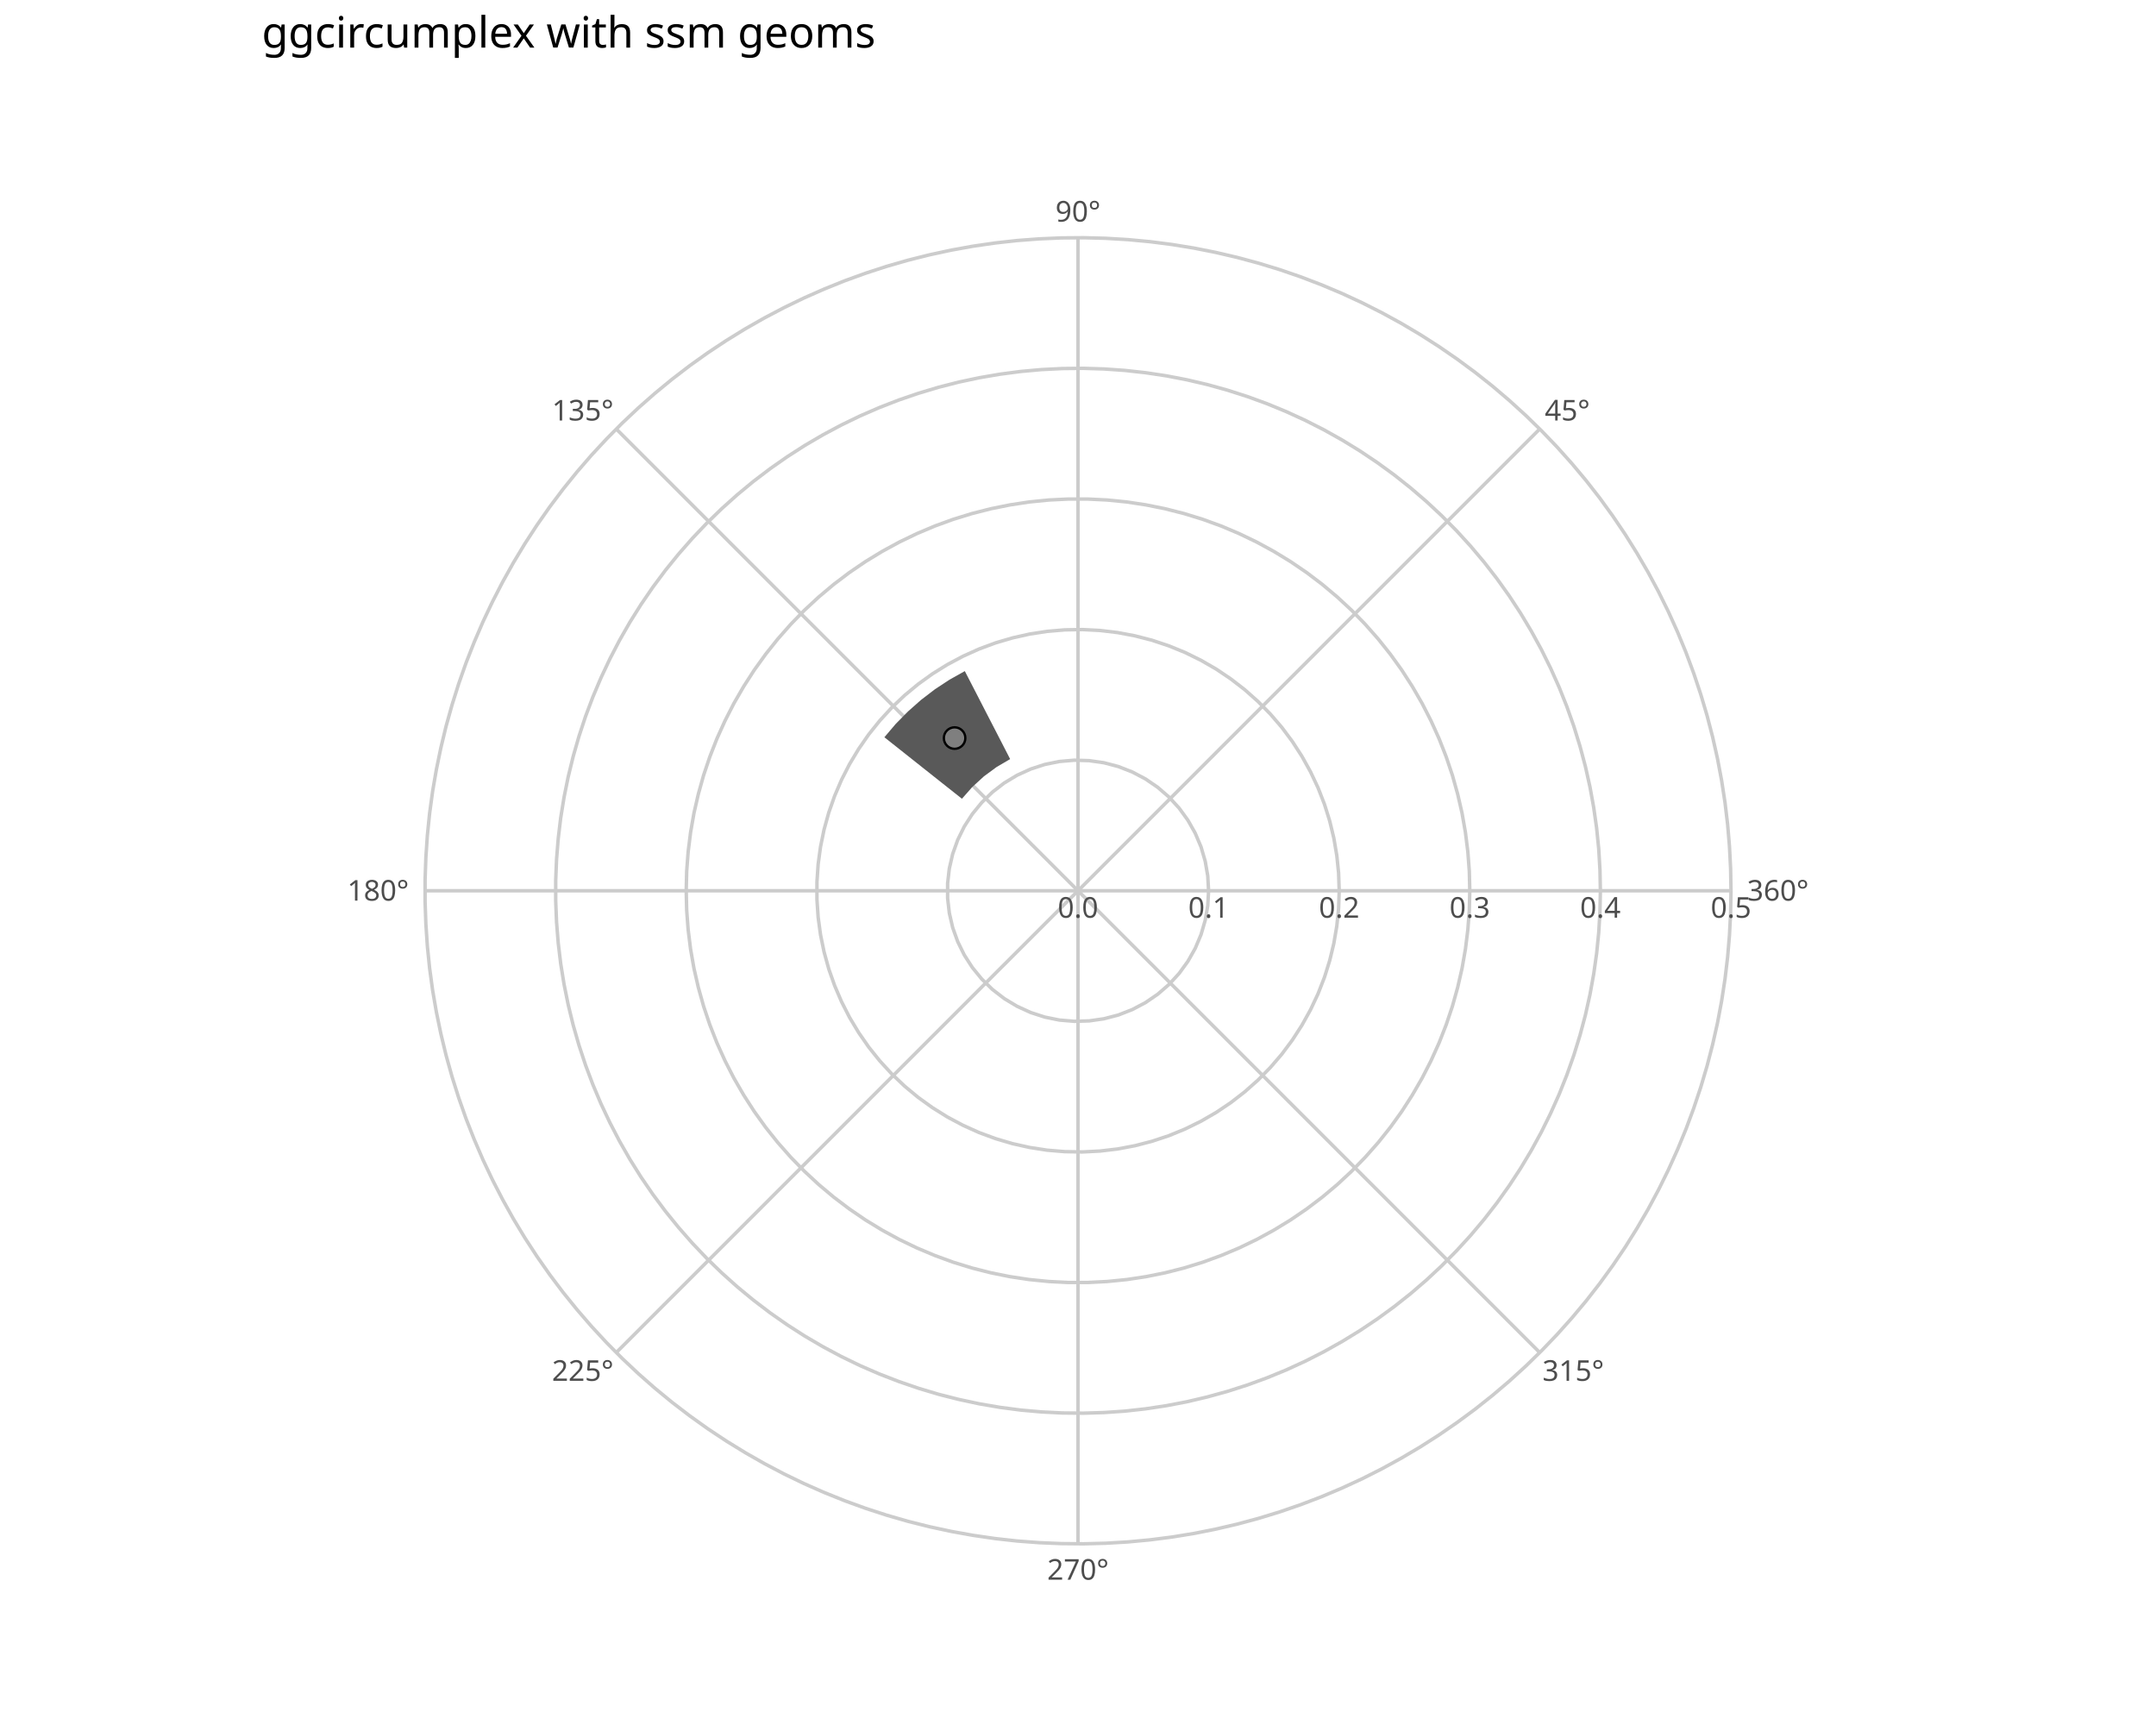
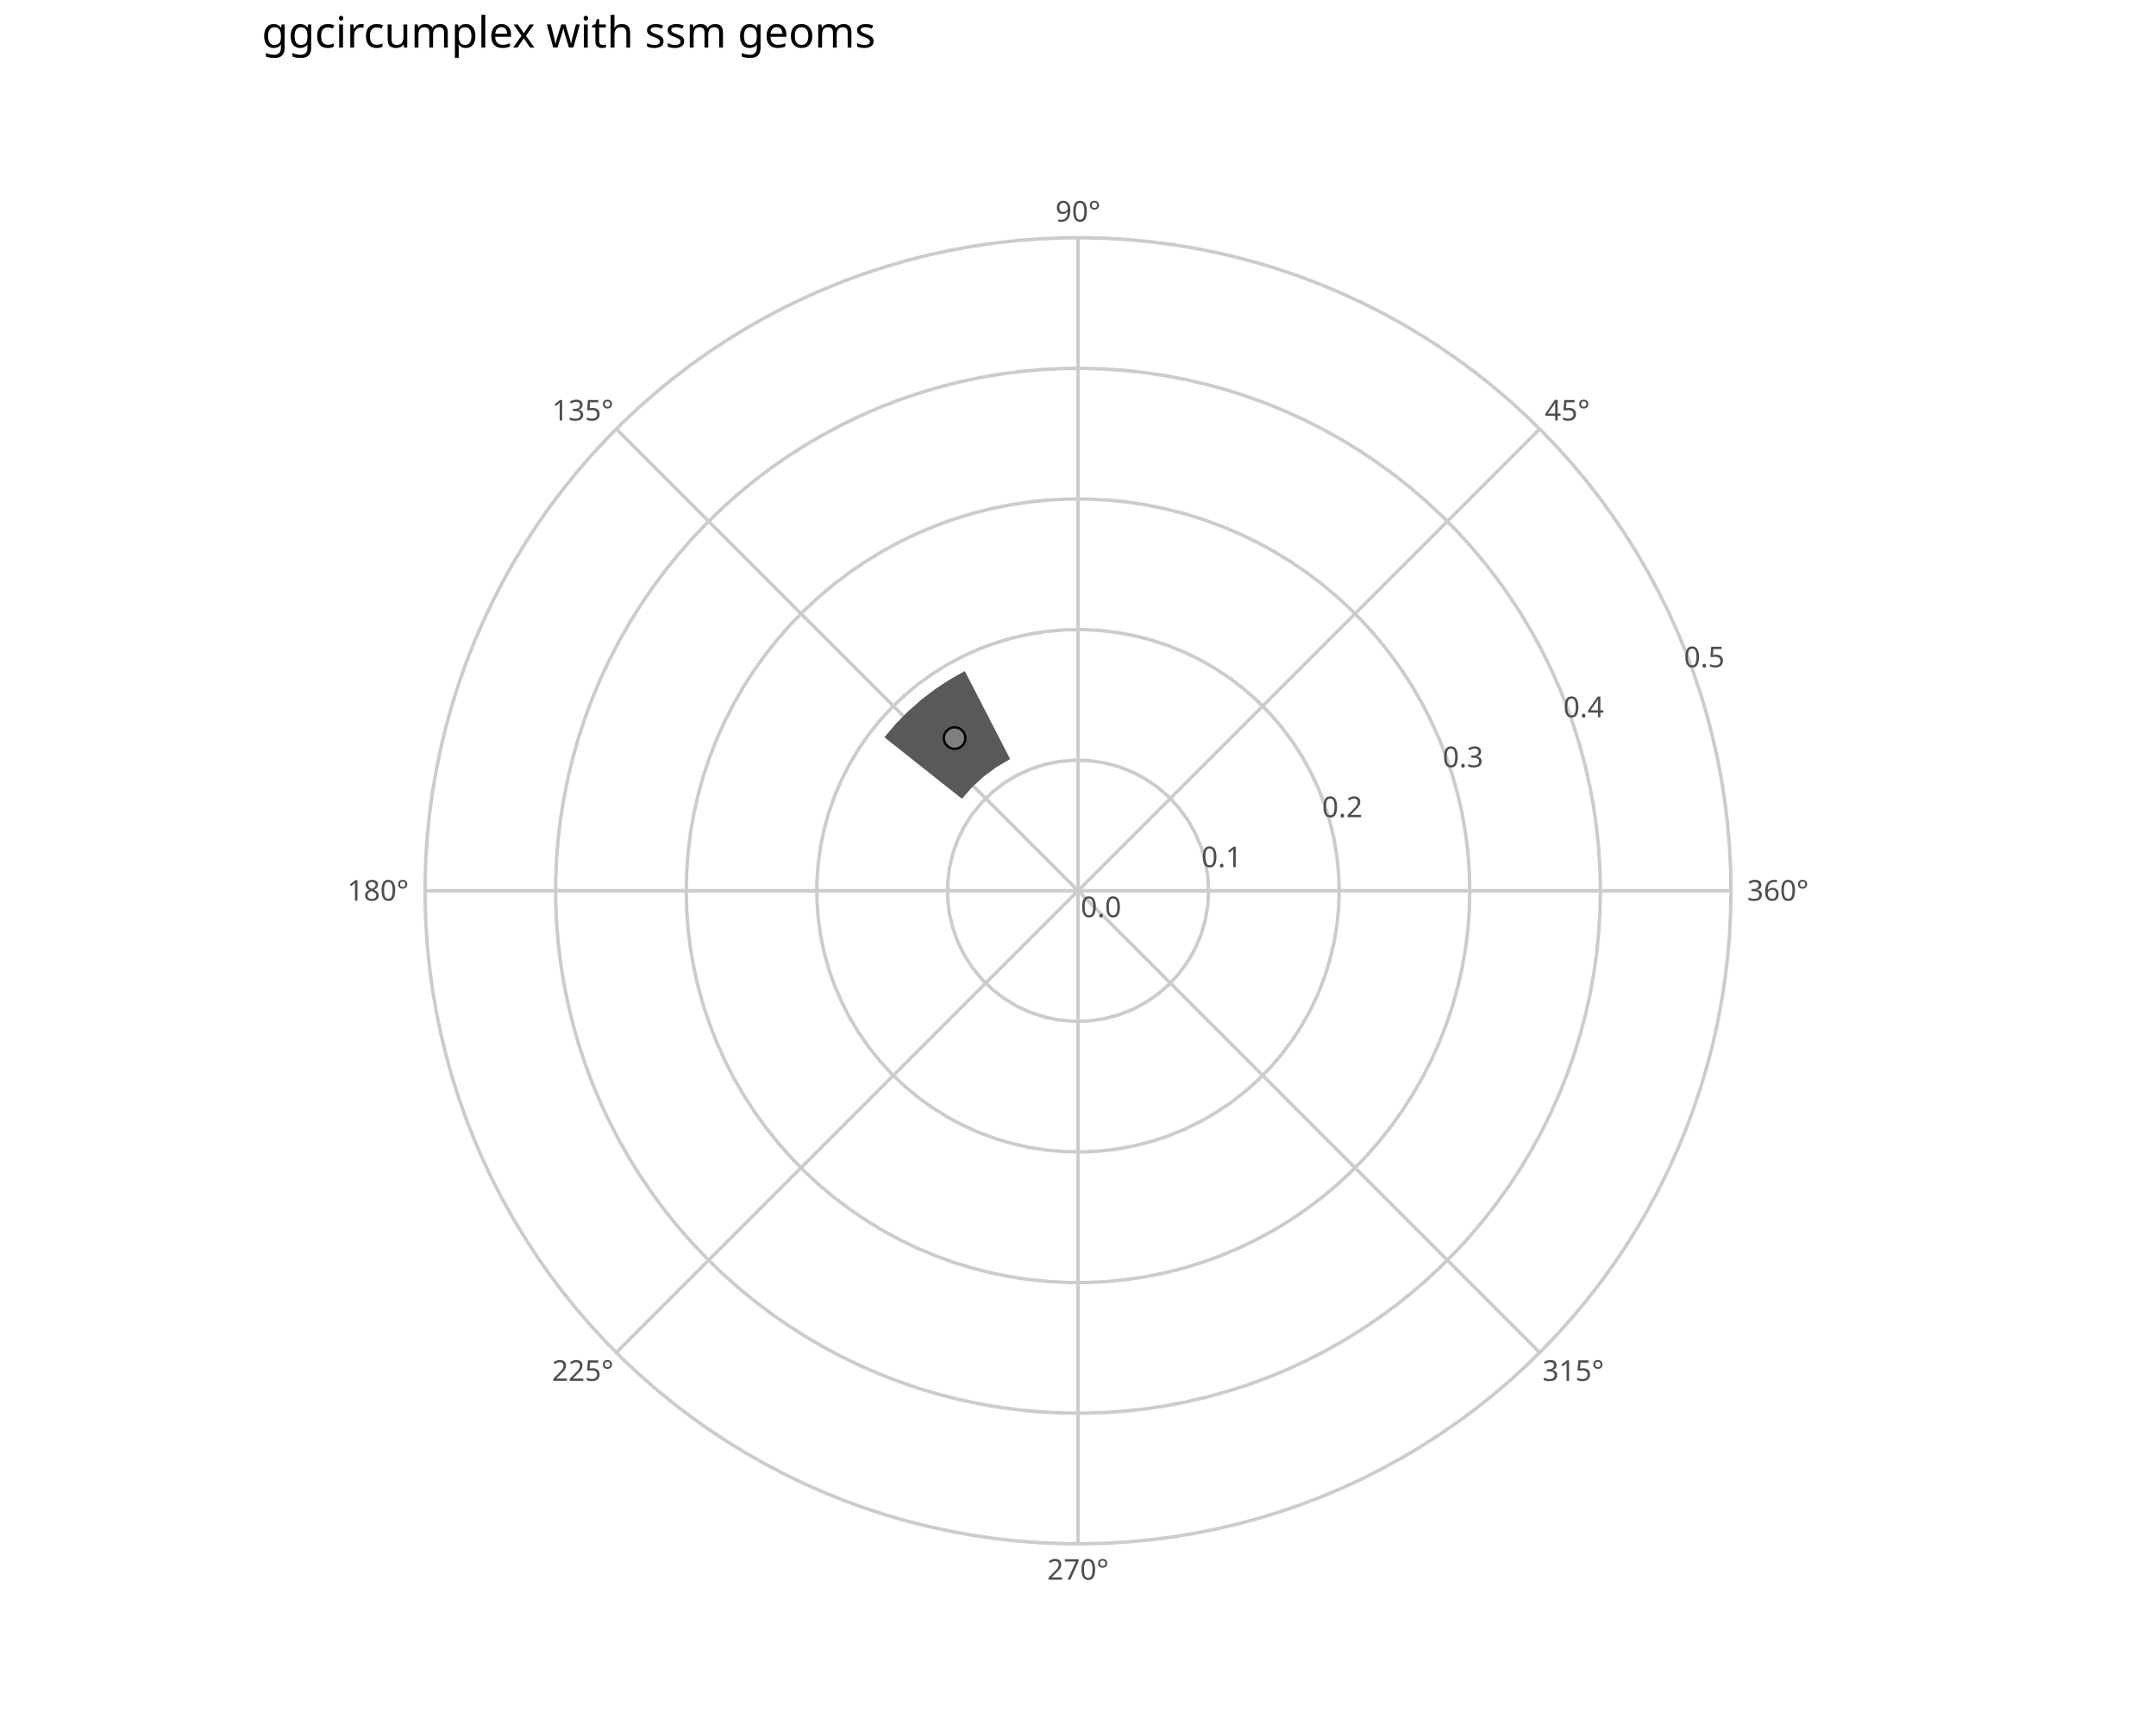
<svg xmlns="http://www.w3.org/2000/svg" class="svglite" data-engine-version="2.0" width="720.00pt" height="576.00pt" viewBox="0 0 720.00 576.00">
  <defs>
    <style type="text/css">
    .svglite line, .svglite polyline, .svglite polygon, .svglite path, .svglite rect, .svglite circle {
      fill: none;
      stroke: #000000;
      stroke-linecap: round;
      stroke-linejoin: round;
      stroke-miterlimit: 10.00;
    }
  </style>
  </defs>
  <rect width="100%" height="100%" style="stroke: none; fill: #FFFFFF;" />
  <defs>
    <clipPath id="cpMC4wMHw3MjAuMDB8MC4wMHw1NzYuMDA=">
      <rect x="0.00" y="0.00" width="720.00" height="576.00" />
    </clipPath>
  </defs>
  <g clip-path="url(#cpMC4wMHw3MjAuMDB8MC4wMHw1NzYuMDA=)">
</g>
  <defs>
    <clipPath id="cpODEuNDR8NjM4LjU2fDAuMDB8NTc2LjAw">
      <rect x="81.44" y="0.00" width="557.12" height="576.00" />
    </clipPath>
  </defs>
  <g clip-path="url(#cpODEuNDR8NjM4LjU2fDAuMDB8NTc2LjAw)">
    <rect x="81.44" y="0.00" width="557.12" height="576.00" style="stroke-width: 1.16; stroke: none; fill: #FFFFFF;" />
  </g>
  <g clip-path="url(#cpMC4wMHw3MjAuMDB8MC4wMHw1NzYuMDA=)">
    <polyline points="360.00,297.44 360.00,297.44 " style="stroke-width: 1.16; stroke: #CCCCCC; stroke-linecap: butt;" />
    <polyline points="403.61,297.44 403.33,292.47 402.48,287.56 401.08,282.78 399.14,278.20 396.69,273.86 393.76,269.83 390.40,266.16 386.63,262.90 382.52,260.09 378.12,257.77 373.48,255.96 368.66,254.69 363.73,253.99 358.75,253.84 353.79,254.27 348.91,255.26 344.18,256.80 339.65,258.87 335.38,261.44 331.44,264.48 327.87,267.95 324.72,271.80 322.02,275.99 319.83,280.46 318.15,285.15 317.03,290.00 316.46,294.95 316.46,299.93 317.03,304.88 318.15,309.73 319.83,314.42 322.02,318.88 324.72,323.07 327.87,326.93 331.44,330.40 335.38,333.44 339.65,336.01 344.18,338.08 348.91,339.62 353.79,340.61 358.75,341.03 363.73,340.89 368.66,340.18 373.48,338.92 378.12,337.11 382.52,334.79 386.63,331.98 390.40,328.72 393.76,325.05 396.69,321.02 399.14,316.68 401.08,312.09 402.48,307.32 403.33,302.41 403.61,297.44 " style="stroke-width: 1.16; stroke: #CCCCCC; stroke-linecap: butt;" />
    <polyline points="447.23,297.44 447.03,291.55 446.43,285.69 445.44,279.88 444.06,274.15 442.30,268.53 440.16,263.04 437.65,257.71 434.79,252.56 431.59,247.61 428.07,242.89 424.23,238.42 420.10,234.22 415.69,230.30 411.03,226.70 406.14,223.41 401.04,220.47 395.75,217.87 390.29,215.64 384.70,213.78 379.00,212.31 373.21,211.22 367.36,210.52 361.47,210.22 355.58,210.32 349.71,210.82 343.89,211.71 338.14,213.00 332.49,214.66 326.96,216.71 321.59,219.13 316.39,221.90 311.39,225.01 306.61,228.46 302.07,232.22 297.80,236.28 293.82,240.62 290.13,245.22 286.77,250.06 283.73,255.11 281.05,260.35 278.73,265.77 276.77,271.33 275.20,277.00 274.01,282.78 273.22,288.61 272.82,294.49 272.82,300.38 273.22,306.26 274.01,312.10 275.20,317.87 276.77,323.55 278.73,329.11 281.05,334.52 283.73,339.77 286.77,344.82 290.13,349.66 293.82,354.26 297.80,358.59 302.07,362.65 306.61,366.42 311.39,369.86 316.39,372.98 321.59,375.75 326.96,378.17 332.49,380.21 338.14,381.88 343.89,383.16 349.71,384.06 355.58,384.55 361.47,384.65 367.36,384.35 373.21,383.66 379.00,382.57 384.70,381.09 390.29,379.24 395.75,377.00 401.04,374.41 406.14,371.46 411.03,368.18 415.69,364.57 420.10,360.66 424.23,356.46 428.07,351.99 431.59,347.27 434.79,342.32 437.65,337.17 440.16,331.84 442.30,326.35 444.06,320.73 445.44,315.00 446.43,309.19 447.03,303.33 447.23,297.44 " style="stroke-width: 1.16; stroke: #CCCCCC; stroke-linecap: butt;" />
    <polyline points="490.84,297.44 490.68,290.92 490.19,284.41 489.38,277.94 488.25,271.51 486.79,265.15 485.03,258.87 482.95,252.69 480.57,246.62 477.88,240.67 474.91,234.86 471.64,229.21 468.11,223.73 464.30,218.44 460.23,213.34 455.91,208.44 451.36,203.77 446.58,199.34 441.58,195.14 436.38,191.20 430.99,187.53 425.42,184.13 419.69,181.01 413.81,178.18 407.80,175.64 401.67,173.41 395.44,171.49 389.11,169.88 382.72,168.59 376.27,167.61 369.78,166.96 363.26,166.64 356.74,166.64 350.22,166.96 343.73,167.61 337.28,168.59 330.89,169.88 324.56,171.49 318.33,173.41 312.20,175.64 306.19,178.18 300.31,181.01 294.58,184.13 289.01,187.53 283.62,191.20 278.42,195.14 273.42,199.34 268.64,203.77 264.09,208.44 259.77,213.34 255.70,218.44 251.89,223.73 248.36,229.21 245.09,234.86 242.12,240.67 239.43,246.62 237.05,252.69 234.97,258.87 233.21,265.15 231.75,271.51 230.62,277.94 229.81,284.41 229.32,290.92 229.16,297.44 229.32,303.96 229.81,310.47 230.62,316.94 231.75,323.36 233.21,329.72 234.97,336.00 237.05,342.19 239.43,348.26 242.12,354.21 245.09,360.01 248.36,365.66 251.89,371.14 255.70,376.44 259.77,381.54 264.09,386.43 268.64,391.10 273.42,395.54 278.42,399.73 283.62,403.67 289.01,407.35 294.58,410.75 300.31,413.87 306.19,416.70 312.20,419.23 318.33,421.47 324.56,423.39 330.89,425.00 337.28,426.29 343.73,427.26 350.22,427.91 356.74,428.24 363.26,428.24 369.78,427.91 376.27,427.26 382.72,426.29 389.11,425.00 395.44,423.39 401.67,421.47 407.80,419.23 413.81,416.70 419.69,413.87 425.42,410.75 430.99,407.35 436.38,403.67 441.58,399.73 446.58,395.54 451.36,391.10 455.91,386.43 460.23,381.54 464.30,376.44 468.11,371.14 471.64,365.66 474.91,360.01 477.88,354.21 480.57,348.26 482.95,342.19 485.03,336.00 486.79,329.72 488.25,323.36 489.38,316.94 490.19,310.47 490.68,303.96 490.84,297.44 " style="stroke-width: 1.16; stroke: #CCCCCC; stroke-linecap: butt;" />
    <polyline points="534.45,297.44 534.31,290.46 533.90,283.49 533.20,276.54 532.22,269.63 530.97,262.76 529.45,255.95 527.65,249.20 525.59,242.53 523.26,235.95 520.67,229.47 517.82,223.10 514.72,216.84 511.37,210.72 507.78,204.73 503.95,198.89 499.89,193.21 495.61,187.70 491.11,182.36 486.40,177.20 481.49,172.24 476.39,167.48 471.09,162.93 465.62,158.59 459.98,154.48 454.18,150.59 448.23,146.94 442.14,143.53 435.92,140.37 429.57,137.46 423.12,134.80 416.56,132.41 409.91,130.28 403.18,128.41 396.38,126.82 389.53,125.50 382.63,124.46 375.69,123.69 368.72,123.20 361.75,122.99 354.76,123.06 347.79,123.41 340.84,124.04 333.92,124.95 327.04,126.13 320.21,127.58 313.44,129.31 306.76,131.31 300.15,133.57 293.64,136.10 287.24,138.88 280.96,141.92 274.80,145.21 268.77,148.74 262.90,152.51 257.18,156.51 251.62,160.73 246.24,165.18 241.04,169.84 236.03,174.70 231.22,179.76 226.61,185.01 222.22,190.43 218.05,196.03 214.10,201.79 210.39,207.70 206.92,213.76 203.70,219.95 200.72,226.27 198.00,232.70 195.54,239.23 193.35,245.86 191.42,252.57 189.76,259.35 188.37,266.19 187.25,273.08 186.42,280.01 185.86,286.97 185.58,293.95 185.58,300.93 185.86,307.90 186.42,314.86 187.25,321.79 188.37,328.69 189.76,335.53 191.42,342.31 193.35,349.02 195.54,355.64 198.00,362.18 200.72,368.61 203.70,374.92 206.92,381.11 210.39,387.17 214.10,393.09 218.05,398.85 222.22,404.45 226.61,409.87 231.22,415.12 236.03,420.18 241.04,425.04 246.24,429.70 251.62,434.14 257.18,438.37 262.90,442.37 268.77,446.14 274.80,449.67 280.96,452.96 287.24,456.00 293.64,458.78 300.15,461.30 306.76,463.57 313.44,465.57 320.21,467.29 327.04,468.75 333.92,469.93 340.84,470.84 347.79,471.46 354.76,471.81 361.75,471.88 368.72,471.67 375.69,471.19 382.63,470.42 389.53,469.37 396.38,468.06 403.18,466.46 409.91,464.60 416.56,462.47 423.12,460.07 429.57,457.42 435.92,454.51 442.14,451.34 448.23,447.93 454.18,444.28 459.98,440.40 465.62,436.28 471.09,431.95 476.39,427.39 481.49,422.63 486.40,417.67 491.11,412.52 495.61,407.18 499.89,401.67 503.95,395.99 507.78,390.15 511.37,384.16 514.72,378.04 517.82,371.78 520.67,365.41 523.26,358.92 525.59,352.34 527.65,345.67 529.45,338.93 530.97,332.11 532.22,325.25 533.20,318.33 533.90,311.39 534.31,304.42 534.45,297.44 " style="stroke-width: 1.16; stroke: #CCCCCC; stroke-linecap: butt;" />
    <polyline points="578.07,297.44 577.94,290.03 577.56,282.64 576.94,275.26 576.06,267.90 574.93,260.59 573.56,253.31 571.93,246.08 570.07,238.91 567.96,231.82 565.61,224.79 563.03,217.85 560.21,211.00 557.16,204.26 553.88,197.61 550.38,191.09 546.65,184.69 542.72,178.41 538.57,172.28 534.22,166.28 529.66,160.44 524.91,154.76 519.97,149.24 514.85,143.90 509.55,138.73 504.07,133.74 498.43,128.94 492.63,124.34 486.67,119.94 480.57,115.74 474.33,111.75 467.96,107.97 461.47,104.42 454.85,101.08 448.13,97.97 441.31,95.10 434.39,92.45 427.39,90.04 420.31,87.88 413.15,85.95 405.94,84.27 398.68,82.83 391.37,81.64 384.02,80.70 376.65,80.01 369.26,79.57 361.85,79.38 354.45,79.44 347.05,79.76 339.66,80.32 332.30,81.14 324.97,82.20 317.68,83.52 310.44,85.08 303.26,86.88 296.14,88.93 289.10,91.22 282.14,93.74 275.27,96.51 268.49,99.50 261.83,102.72 255.27,106.17 248.84,109.83 242.53,113.72 236.36,117.81 230.33,122.11 224.45,126.62 218.73,131.32 213.17,136.21 207.78,141.29 202.57,146.55 197.53,151.98 192.69,157.58 188.03,163.35 183.58,169.26 179.33,175.33 175.29,181.53 171.46,187.87 167.85,194.34 164.46,200.92 161.29,207.62 158.36,214.42 155.65,221.31 153.19,228.29 150.96,235.36 148.97,242.49 147.23,249.69 145.73,256.94 144.47,264.24 143.47,271.58 142.72,278.95 142.22,286.33 141.96,293.74 141.96,301.14 142.22,308.54 142.72,315.93 143.47,323.30 144.47,330.64 145.73,337.94 147.23,345.19 148.97,352.39 150.96,359.52 153.19,366.58 155.65,373.57 158.36,380.46 161.29,387.26 164.46,393.96 167.85,400.54 171.46,407.01 175.29,413.35 179.33,419.55 183.58,425.62 188.03,431.53 192.69,437.29 197.53,442.89 202.57,448.33 207.78,453.59 213.17,458.67 218.73,463.56 224.45,468.26 230.33,472.76 236.36,477.07 242.53,481.16 248.84,485.04 255.27,488.71 261.83,492.16 268.49,495.38 275.27,498.37 282.14,501.13 289.10,503.66 296.14,505.95 303.26,508.00 310.44,509.80 317.68,511.36 324.97,512.67 332.30,513.74 339.66,514.56 347.05,515.12 354.45,515.43 361.85,515.50 369.26,515.31 376.65,514.87 384.02,514.18 391.37,513.24 398.68,512.05 405.94,510.61 413.15,508.93 420.31,507.00 427.39,504.83 434.39,502.42 441.31,499.78 448.13,496.90 454.85,493.80 461.47,490.46 467.96,486.90 474.33,483.13 480.57,479.14 486.67,474.94 492.63,470.54 498.43,465.93 504.07,461.14 509.55,456.15 514.85,450.98 519.97,445.63 524.91,440.11 529.66,434.43 534.22,428.59 538.57,422.60 542.72,416.47 546.65,410.19 550.38,403.79 553.88,397.26 557.16,390.62 560.21,383.87 563.03,377.03 565.61,370.09 567.96,363.06 570.07,355.96 571.93,348.80 573.56,341.57 574.93,334.29 576.06,326.97 576.94,319.62 577.56,312.24 577.94,304.84 578.07,297.44 " style="stroke-width: 1.16; stroke: #CCCCCC; stroke-linecap: butt;" />
    <polyline points="360.00,297.44 360.00,289.92 360.00,282.40 360.00,274.88 360.00,267.36 360.00,259.84 360.00,252.32 360.00,244.80 360.00,237.28 360.00,229.76 360.00,222.24 360.00,214.72 360.00,207.20 360.00,199.68 360.00,192.16 360.00,184.65 360.00,177.13 360.00,169.61 360.00,162.09 360.00,154.57 360.00,147.05 360.00,139.53 360.00,132.01 360.00,124.49 360.00,116.97 360.00,109.45 360.00,101.93 360.00,94.41 360.00,86.89 360.00,79.37 " style="stroke-width: 1.16; stroke: #CCCCCC; stroke-linecap: butt;" />
    <polyline points="360.00,297.44 354.68,292.12 349.37,286.80 344.05,281.49 338.73,276.17 333.41,270.85 328.10,265.54 322.78,260.22 317.46,254.90 312.15,249.58 306.83,244.27 301.51,238.95 296.19,233.63 290.88,228.32 285.56,223.00 280.24,217.68 274.93,212.36 269.61,207.05 264.29,201.73 258.97,196.41 253.66,191.10 248.34,185.78 243.02,180.46 237.71,175.14 232.39,169.83 227.07,164.51 221.75,159.19 216.44,153.88 211.12,148.56 205.80,143.24 " style="stroke-width: 1.16; stroke: #CCCCCC; stroke-linecap: butt;" />
    <polyline points="360.00,297.44 352.48,297.44 344.96,297.44 337.44,297.44 329.92,297.44 322.40,297.44 314.88,297.44 307.36,297.44 299.84,297.44 292.32,297.44 284.80,297.44 277.28,297.44 269.77,297.44 262.25,297.44 254.73,297.44 247.21,297.44 239.69,297.44 232.17,297.44 224.65,297.44 217.13,297.44 209.61,297.44 202.09,297.44 194.57,297.44 187.05,297.44 179.53,297.44 172.01,297.44 164.49,297.44 156.97,297.44 149.45,297.44 141.93,297.44 " style="stroke-width: 1.16; stroke: #CCCCCC; stroke-linecap: butt;" />
    <polyline points="360.00,297.44 354.68,302.76 349.37,308.07 344.05,313.39 338.73,318.71 333.41,324.02 328.10,329.34 322.78,334.66 317.46,339.98 312.15,345.29 306.83,350.61 301.51,355.93 296.19,361.24 290.88,366.56 285.56,371.88 280.24,377.20 274.93,382.51 269.61,387.83 264.29,393.15 258.97,398.46 253.66,403.78 248.34,409.10 243.02,414.42 237.71,419.73 232.39,425.05 227.07,430.37 221.75,435.68 216.44,441.00 211.12,446.32 205.80,451.64 " style="stroke-width: 1.16; stroke: #CCCCCC; stroke-linecap: butt;" />
    <polyline points="360.00,297.44 360.00,304.96 360.00,312.48 360.00,320.00 360.00,327.52 360.00,335.04 360.00,342.56 360.00,350.08 360.00,357.59 360.00,365.11 360.00,372.63 360.00,380.15 360.00,387.67 360.00,395.19 360.00,402.71 360.00,410.23 360.00,417.75 360.00,425.27 360.00,432.79 360.00,440.31 360.00,447.83 360.00,455.35 360.00,462.87 360.00,470.39 360.00,477.91 360.00,485.43 360.00,492.95 360.00,500.47 360.00,507.99 360.00,515.51 " style="stroke-width: 1.16; stroke: #CCCCCC; stroke-linecap: butt;" />
    <polyline points="360.00,297.44 365.32,302.76 370.63,308.07 375.95,313.39 381.27,318.71 386.59,324.02 391.90,329.34 397.22,334.66 402.54,339.98 407.85,345.29 413.17,350.61 418.49,355.93 423.81,361.24 429.12,366.56 434.44,371.88 439.76,377.20 445.07,382.51 450.39,387.83 455.71,393.15 461.03,398.46 466.34,403.78 471.66,409.10 476.98,414.42 482.29,419.73 487.61,425.05 492.93,430.37 498.25,435.68 503.56,441.00 508.88,446.32 514.20,451.64 " style="stroke-width: 1.16; stroke: #CCCCCC; stroke-linecap: butt;" />
    <polyline points="360.00,297.44 367.52,297.44 375.04,297.44 382.56,297.44 390.08,297.44 397.60,297.44 405.12,297.44 412.64,297.44 420.16,297.44 427.68,297.44 435.20,297.44 442.72,297.44 450.23,297.44 457.75,297.44 465.27,297.44 472.79,297.44 480.31,297.44 487.83,297.44 495.35,297.44 502.87,297.44 510.39,297.44 517.91,297.44 525.43,297.44 532.95,297.44 540.47,297.44 547.99,297.44 555.51,297.44 563.03,297.44 570.55,297.44 578.07,297.44 " style="stroke-width: 1.16; stroke: #CCCCCC; stroke-linecap: butt;" />
    <polyline points="360.00,297.44 365.32,292.12 370.63,286.80 375.95,281.49 381.27,276.17 386.59,270.85 391.90,265.54 397.22,260.22 402.54,254.90 407.85,249.58 413.17,244.27 418.49,238.95 423.81,233.63 429.12,228.32 434.44,223.00 439.76,217.68 445.07,212.36 450.39,207.05 455.71,201.73 461.03,196.41 466.34,191.10 471.66,185.78 476.98,180.46 482.29,175.14 487.61,169.83 492.93,164.51 498.25,159.19 503.56,153.88 508.88,148.56 514.20,143.24 " style="stroke-width: 1.16; stroke: #CCCCCC; stroke-linecap: butt;" />
    <polygon points="322.20,224.09 317.11,226.94 312.23,230.15 307.59,233.70 303.22,237.57 299.12,241.73 295.34,246.18 301.81,251.31 308.29,256.45 314.76,261.58 321.24,266.71 324.71,262.78 328.59,259.23 332.81,256.12 337.34,253.47 333.56,246.12 329.77,238.78 325.99,231.43 " style="stroke-width: 1.16; stroke: none; stroke-linecap: butt; stroke-linejoin: miter; fill: #595959;" />
    <circle cx="318.79" cy="246.45" r="3.59" style="stroke-width: 0.77; fill: #7F7F7F;" />
    <text x="360.00" y="73.99" text-anchor="middle" style="font-size: 9.60px; fill: #4D4D4D; font-family: sans;" textLength="14.52px" lengthAdjust="spacingAndGlyphs">90°</text>
    <text x="204.91" y="140.41" text-anchor="end" style="font-size: 9.60px; fill: #4D4D4D; font-family: sans;" textLength="19.86px" lengthAdjust="spacingAndGlyphs">135°</text>
    <text x="136.55" y="300.74" text-anchor="end" style="font-size: 9.60px; fill: #4D4D4D; font-family: sans;" textLength="19.86px" lengthAdjust="spacingAndGlyphs">180°</text>
    <text x="204.91" y="461.08" text-anchor="end" style="font-size: 9.60px; fill: #4D4D4D; font-family: sans;" textLength="19.86px" lengthAdjust="spacingAndGlyphs">225°</text>
    <text x="360.00" y="527.49" text-anchor="middle" style="font-size: 9.60px; fill: #4D4D4D; font-family: sans;" textLength="19.86px" lengthAdjust="spacingAndGlyphs">270°</text>
    <text x="515.09" y="461.08" style="font-size: 9.60px; fill: #4D4D4D; font-family: sans;" textLength="19.86px" lengthAdjust="spacingAndGlyphs">315°</text>
    <text x="583.45" y="300.74" style="font-size: 9.60px; fill: #4D4D4D; font-family: sans;" textLength="19.86px" lengthAdjust="spacingAndGlyphs">360°</text>
    <text x="515.87" y="140.41" style="font-size: 9.60px; fill: #4D4D4D; font-family: sans;" textLength="14.52px" lengthAdjust="spacingAndGlyphs">45°</text>
-     <text x="360.00" y="306.44" text-anchor="middle" style="font-size: 9.60px; fill: #4D4D4D; font-family: sans;" textLength="13.35px" lengthAdjust="spacingAndGlyphs">0.0</text>
-     <text x="403.61" y="306.44" text-anchor="middle" style="font-size: 9.60px; fill: #4D4D4D; font-family: sans;" textLength="13.35px" lengthAdjust="spacingAndGlyphs">0.1</text>
-     <text x="447.23" y="306.44" text-anchor="middle" style="font-size: 9.60px; fill: #4D4D4D; font-family: sans;" textLength="13.35px" lengthAdjust="spacingAndGlyphs">0.2</text>
-     <text x="490.84" y="306.44" text-anchor="middle" style="font-size: 9.60px; fill: #4D4D4D; font-family: sans;" textLength="13.35px" lengthAdjust="spacingAndGlyphs">0.3</text>
-     <text x="534.45" y="306.44" text-anchor="middle" style="font-size: 9.60px; fill: #4D4D4D; font-family: sans;" textLength="13.35px" lengthAdjust="spacingAndGlyphs">0.4</text>
-     <text x="578.07" y="306.44" text-anchor="middle" style="font-size: 9.60px; fill: #4D4D4D; font-family: sans;" textLength="13.35px" lengthAdjust="spacingAndGlyphs">0.5</text>
+     <text x="360.92" y="306.25" style="font-size: 9.60px; fill: #4D4D4D; font-family: sans;" textLength="13.35px" lengthAdjust="spacingAndGlyphs">0.0</text>
+     <text x="401.21" y="289.56" style="font-size: 9.60px; fill: #4D4D4D; font-family: sans;" textLength="13.35px" lengthAdjust="spacingAndGlyphs">0.1</text>
+     <text x="441.50" y="272.87" style="font-size: 9.60px; fill: #4D4D4D; font-family: sans;" textLength="13.35px" lengthAdjust="spacingAndGlyphs">0.2</text>
+     <text x="481.80" y="256.18" style="font-size: 9.60px; fill: #4D4D4D; font-family: sans;" textLength="13.35px" lengthAdjust="spacingAndGlyphs">0.3</text>
+     <text x="522.09" y="239.49" style="font-size: 9.60px; fill: #4D4D4D; font-family: sans;" textLength="13.35px" lengthAdjust="spacingAndGlyphs">0.4</text>
+     <text x="562.38" y="222.80" style="font-size: 9.60px; fill: #4D4D4D; font-family: sans;" textLength="13.35px" lengthAdjust="spacingAndGlyphs">0.5</text>
    <text x="87.42" y="15.89" style="font-size: 14.40px; font-family: sans;" textLength="192.11px" lengthAdjust="spacingAndGlyphs">ggcircumplex with ssm geoms</text>
  </g>
</svg>
